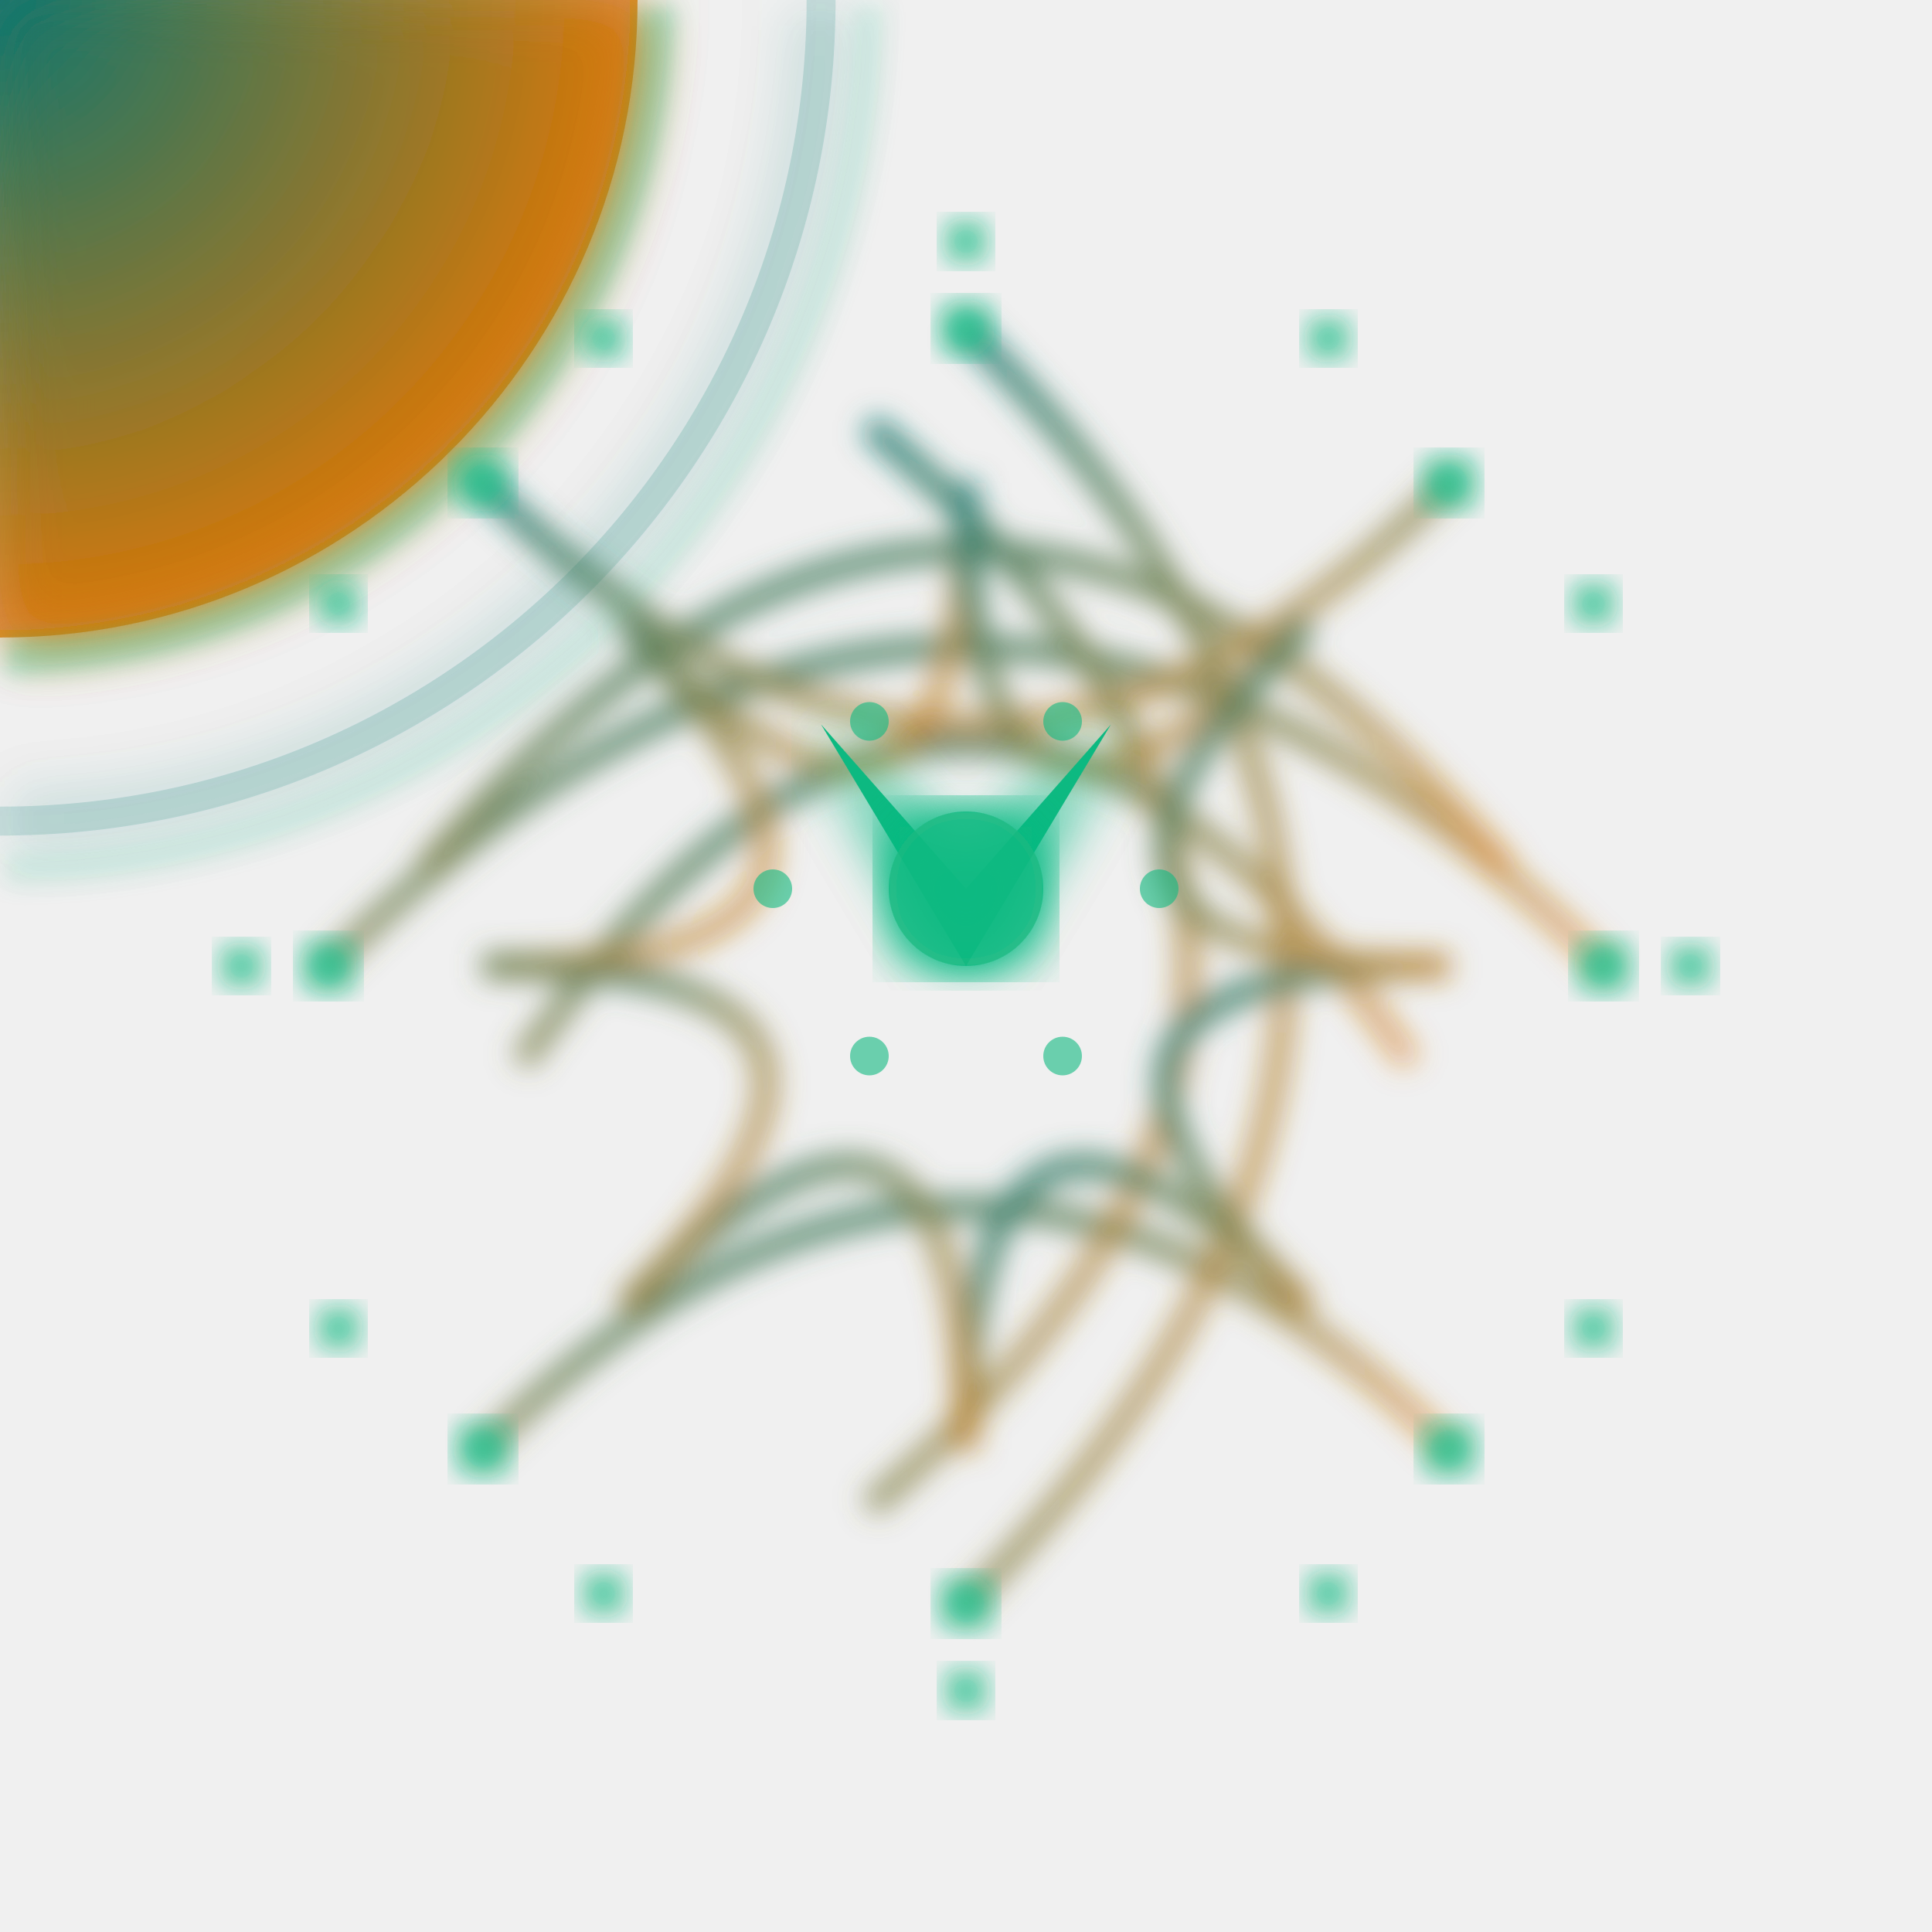
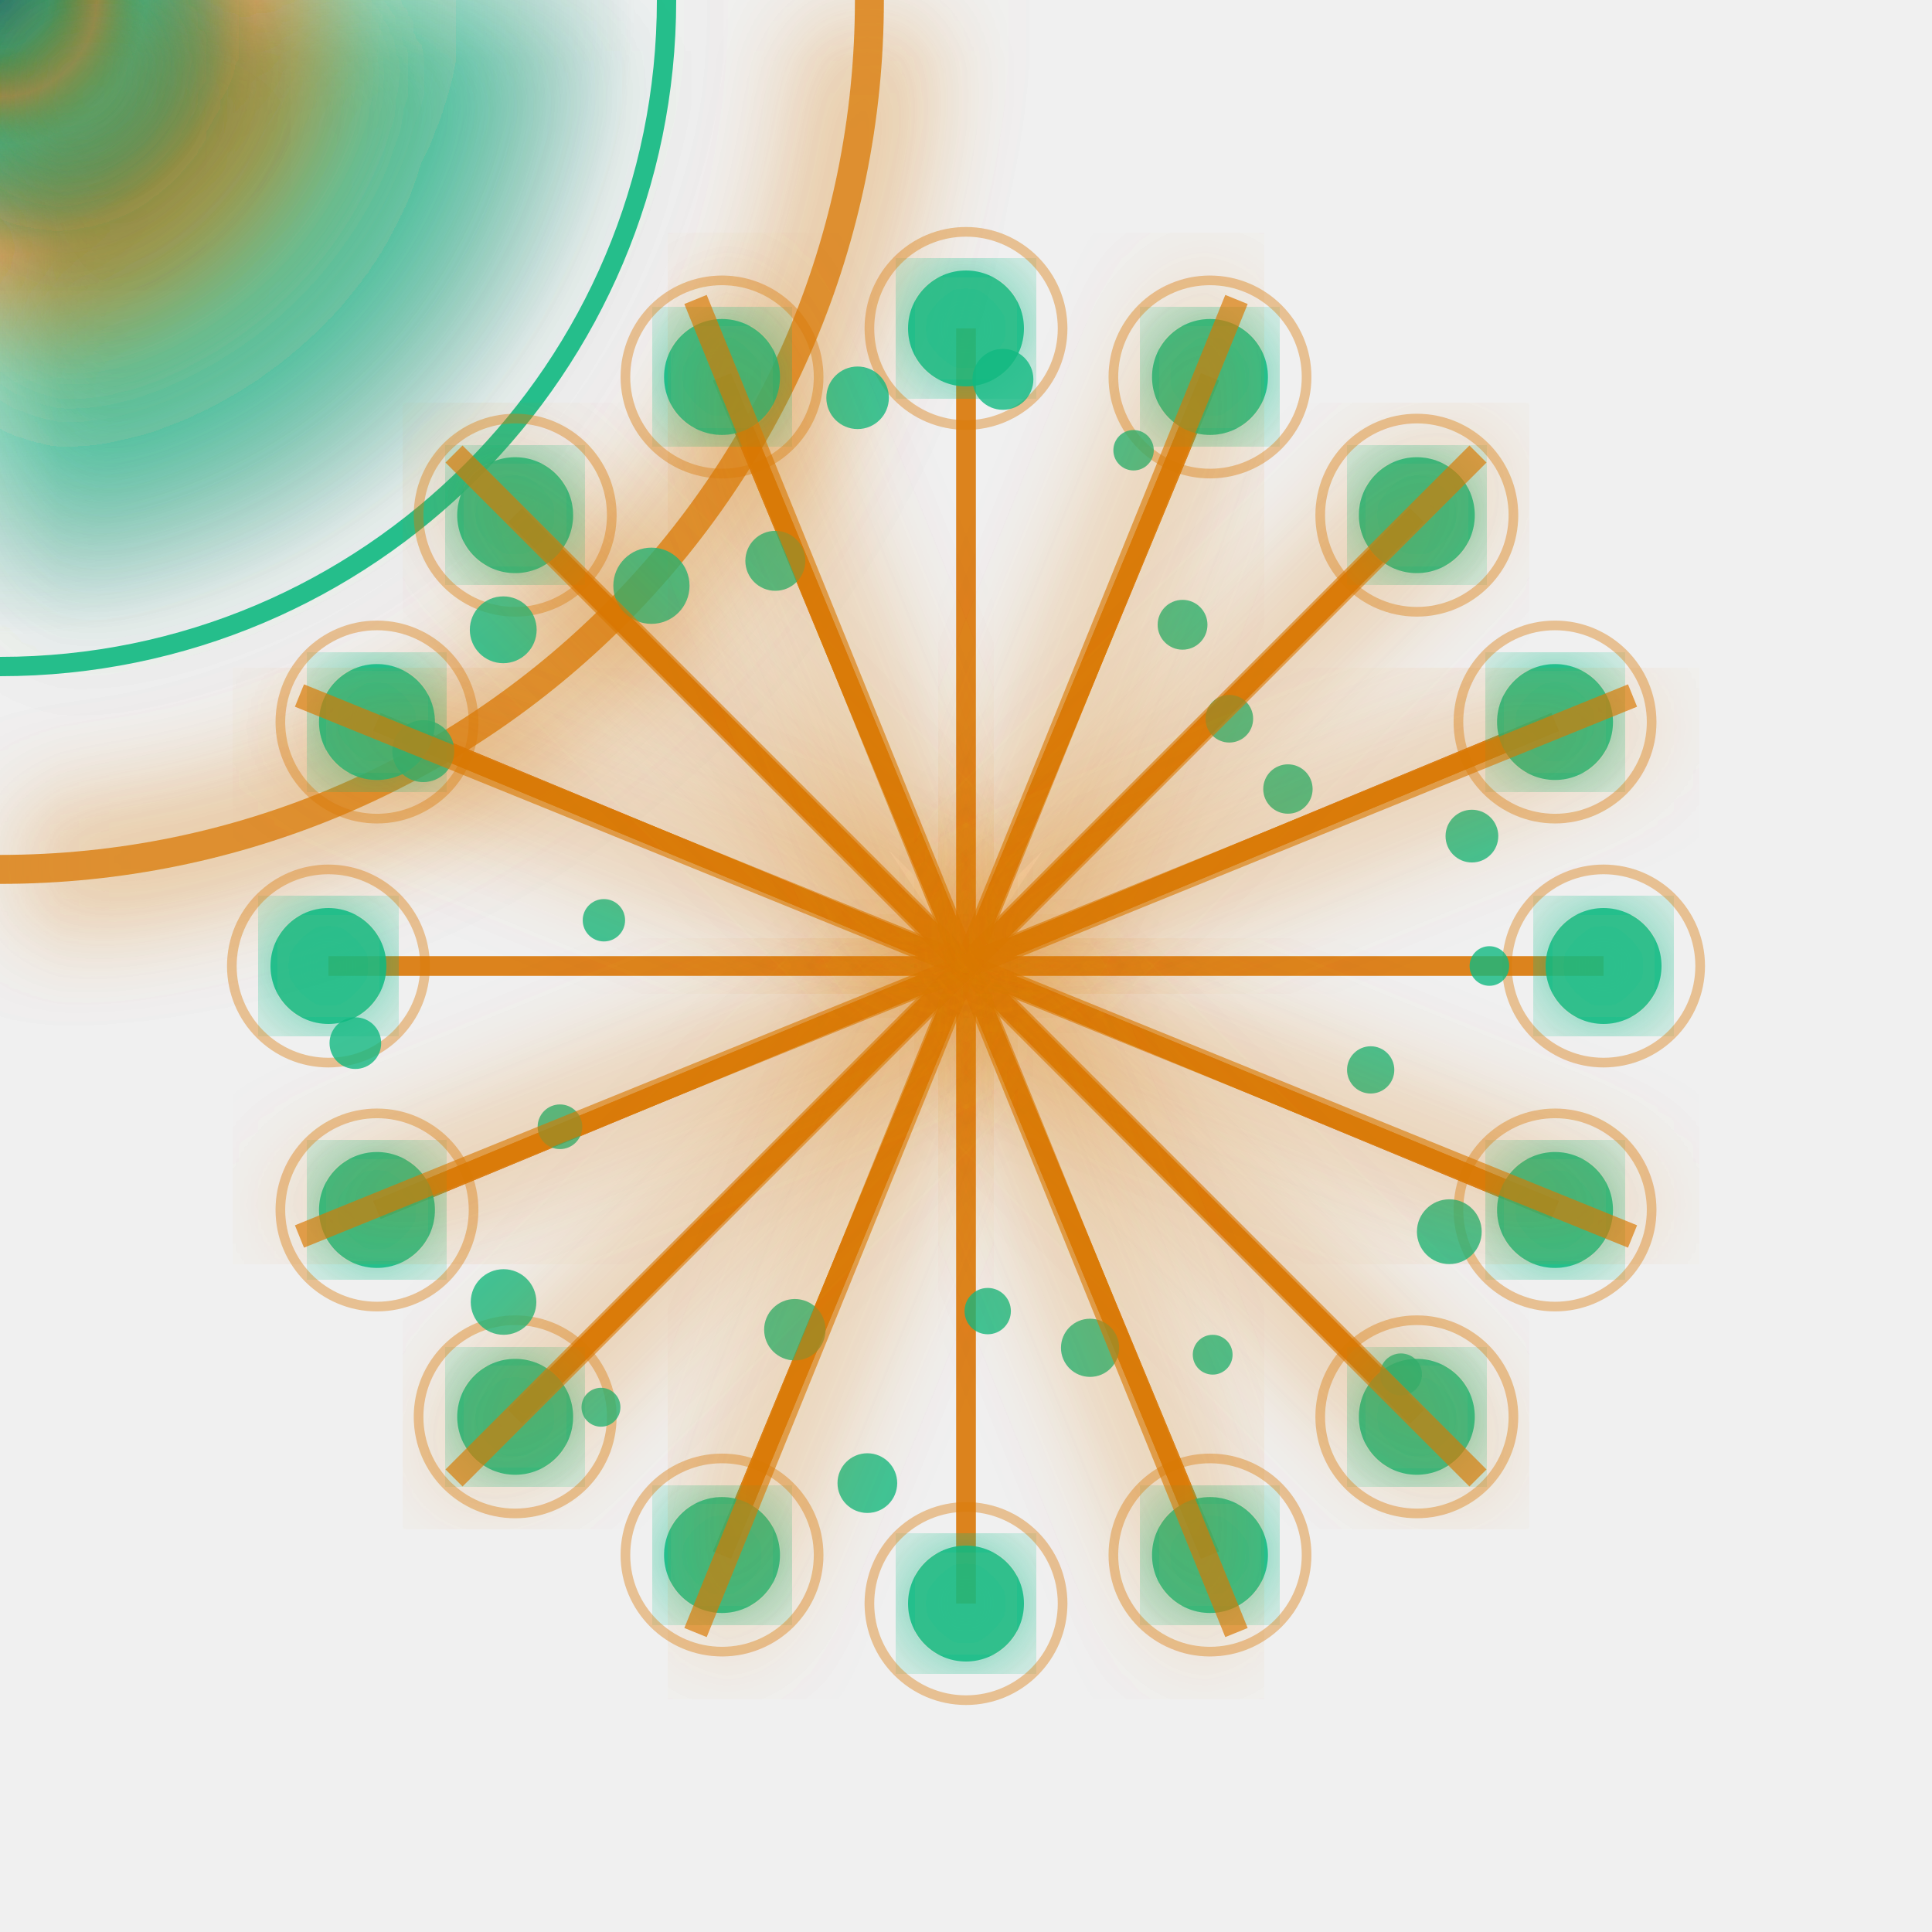
<svg xmlns="http://www.w3.org/2000/svg" baseProfile="full" height="200" version="1.1" viewBox="0 0 200 200" width="200">
  <defs>
-     <radialGradient cx="50%" cy="50%" id="advancedMoonGradient-awakening" r="50%">
+     <radialGradient cx="50%" cy="50%" id="aiMoonGradient-awakening" r="50%">
      <stop offset="0%" stop-color="#0f766e" stop-opacity="1.0" />
-       <stop offset="100%" stop-color="#d97706" stop-opacity="0.8" />
+       <stop offset="20%" stop-color="#059669" stop-opacity="0.8" />
+       <stop offset="40%" stop-color="#d97706" stop-opacity="0.6" />
+       <stop offset="60%" stop-color="#10b981" stop-opacity="0.4" />
+       <stop offset="80%" stop-color="#059669" stop-opacity="0.2" />
+       <stop offset="100%" stop-color="#0f766e" stop-opacity="0.0" />
    </radialGradient>
-     <radialGradient cx="50%" cy="50%" id="borderGradient-awakening" r="50%">
-       <stop offset="0%" stop-color="#10b981" stop-opacity="0.8" />
-       <stop offset="100%" stop-color="#0f766e" stop-opacity="0.2" />
-     </radialGradient>
-     <filter id="mainGlow-awakening">
-       <feGaussianBlur in="SourceGraphic" stdDeviation="3.2" />
+     <filter id="aiMainGlow-awakening">
+       <feGaussianBlur in="SourceGraphic" stdDeviation="6.4" />
      <feMerge>
        <feMergeNode in="SourceGraphic" />
        <feMergeNode />
        <feMergeNode />
      </feMerge>
    </filter>
-     <filter id="detailGlow-awakening">
-       <feGaussianBlur in="SourceGraphic" stdDeviation="1.5" />
+     <filter id="aiTurbulence-awakening">
+       <feTurbulence baseFrequency="0.005" numOctaves="6" seed="42" stitchTiles="stitch" type="fractalNoise" />
    </filter>
-     <filter id="turbulence-awakening">
-       <feTurbulence baseFrequency="0.02" numOctaves="3" seed="1" stitchTiles="stitch" type="fractalNoise" />
-       <feDisplacementMap in="SourceGraphic" in2="SourceGraphic" scale="8" />
-     </filter>
-     <mask id="depthMask-awakening">
+     <mask id="aiDepthMask-awakening">
      <circle cx="0" cy="0" fill="white" r="45%" />
    </mask>
-     <linearGradient id="neuralGradient-awakening" x1="0%" x2="100%" y1="0%" y2="100%">
-       <stop offset="0%" stop-color="#0f766e" stop-opacity="1.0" />
-       <stop offset="100%" stop-color="#d97706" stop-opacity="0.6" />
-     </linearGradient>
+     <pattern height="30" id="aiNeuralPattern-awakening" patternUnits="userSpaceOnUse" width="30" x="0" y="0">
+       <line opacity="0.4" stroke="#d97706" stroke-width="0.8" x1="0" x2="0" y1="0" y2="30" />
+       <line opacity="0.4" stroke="#d97706" stroke-width="0.8" x1="0" x2="30" y1="0" y2="0" />
+       <line opacity="0.4" stroke="#d97706" stroke-width="0.8" x1="5" x2="5" y1="0" y2="30" />
+       <line opacity="0.4" stroke="#d97706" stroke-width="0.8" x1="0" x2="30" y1="5" y2="5" />
+       <line opacity="0.4" stroke="#d97706" stroke-width="0.8" x1="10" x2="10" y1="0" y2="30" />
+       <line opacity="0.4" stroke="#d97706" stroke-width="0.8" x1="0" x2="30" y1="10" y2="10" />
+       <line opacity="0.4" stroke="#d97706" stroke-width="0.8" x1="15" x2="15" y1="0" y2="30" />
+       <line opacity="0.4" stroke="#d97706" stroke-width="0.8" x1="0" x2="30" y1="15" y2="15" />
+       <line opacity="0.4" stroke="#d97706" stroke-width="0.8" x1="20" x2="20" y1="0" y2="30" />
+       <line opacity="0.4" stroke="#d97706" stroke-width="0.8" x1="0" x2="30" y1="20" y2="20" />
+       <line opacity="0.4" stroke="#d97706" stroke-width="0.8" x1="25" x2="25" y1="0" y2="30" />
+       <line opacity="0.4" stroke="#d97706" stroke-width="0.8" x1="0" x2="30" y1="25" y2="25" />
+       <line opacity="0.4" stroke="#d97706" stroke-width="0.8" x1="30" x2="30" y1="0" y2="30" />
+       <line opacity="0.4" stroke="#d97706" stroke-width="0.8" x1="0" x2="30" y1="30" y2="30" />
+     </pattern>
  </defs>
-   <circle cx="0" cy="0" fill="none" filter="url(#mainGlow-awakening)" opacity="0.8" r="85" stroke="url(#borderGradient-awakening)" stroke-width="3">
-     <animate attributeName="opacity" dur="3.333s" repeatCount="indefinite" values="0.8;0.24;0.8" />
-   </circle>
-   <circle cx="0" cy="0" fill="none" filter="url(#detailGlow-awakening)" opacity="0.4" r="90" stroke="#10b981" stroke-width="1">
-     <animate attributeName="r" dur="2.5s" repeatCount="indefinite" values="90;100;90" />
-   </circle>
-   <circle cx="0" cy="0" fill="url(#advancedMoonGradient-awakening)" filter="url(#mainGlow-awakening)" r="66">
-     <animate attributeName="r" dur="2.083s" repeatCount="indefinite" values="66;71.28;66" />
-   </circle>
-   <circle cx="0" cy="0" fill="none" filter="url(#detailGlow-awakening)" opacity="0.6" r="68" stroke="#10b981" stroke-width="2" />
-   <g fill="none" filter="url(#detailGlow-awakening)" opacity="0.9" stroke="url(#neuralGradient-awakening)" stroke-width="2.5">
-     <path d="M34 100 Q100 34 166 100">
-       <animate attributeName="stroke-dashoffset" begin="0.0s" dur="4.167s" repeatCount="indefinite" values="0;-200;0" />
-       <animate attributeName="opacity" begin="0.0s" dur="3.333s" repeatCount="indefinite" values="0.9;0.4;0.9" />
-     </path>
-     <path d="M44 90 Q100 24 156 90">
-       <animate attributeName="stroke-dashoffset" begin="0.3s" dur="4.167s" repeatCount="indefinite" values="0;-200;0" />
-       <animate attributeName="opacity" begin="0.2s" dur="3.333s" repeatCount="indefinite" values="0.9;0.4;0.9" />
-     </path>
-     <path d="M54 110 Q100 44 146 110">
-       <animate attributeName="stroke-dashoffset" begin="0.6s" dur="4.167s" repeatCount="indefinite" values="0;-200;0" />
-       <animate attributeName="opacity" begin="0.4s" dur="3.333s" repeatCount="indefinite" values="0.9;0.4;0.9" />
-     </path>
-     <path d="M50 50 Q100 100 150 50">
-       <animate attributeName="stroke-dashoffset" begin="0.9s" dur="4.167s" repeatCount="indefinite" values="0;-200;0" />
-       <animate attributeName="opacity" begin="0.6s" dur="3.333s" repeatCount="indefinite" values="0.9;0.4;0.9" />
-     </path>
-     <path d="M50 150 Q100 100 150 150">
-       <animate attributeName="stroke-dashoffset" begin="1.2s" dur="4.167s" repeatCount="indefinite" values="0;-200;0" />
-       <animate attributeName="opacity" begin="0.8s" dur="3.333s" repeatCount="indefinite" values="0.9;0.4;0.9" />
-     </path>
-     <path d="M100 34 Q166 100 100 166">
-       <animate attributeName="stroke-dashoffset" begin="1.5s" dur="4.167s" repeatCount="indefinite" values="0;-200;0" />
-       <animate attributeName="opacity" begin="1.0s" dur="3.333s" repeatCount="indefinite" values="0.9;0.4;0.9" />
-     </path>
-     <path d="M90 44 Q156 100 90 156">
-       <animate attributeName="stroke-dashoffset" begin="1.8s" dur="4.167s" repeatCount="indefinite" values="0;-200;0" />
-       <animate attributeName="opacity" begin="1.2s" dur="3.333s" repeatCount="indefinite" values="0.9;0.4;0.9" />
-     </path>
-     <path d="M150.0 100.0 Q100 100 135.355 135.355">
-       <animate attributeName="stroke-dashoffset" begin="2.1s" dur="4.167s" repeatCount="indefinite" values="0;-200;0" />
-       <animate attributeName="opacity" begin="1.4s" dur="3.333s" repeatCount="indefinite" values="0.9;0.4;0.9" />
-     </path>
-     <path d="M135.355 135.355 Q100 100 100.0 150.0">
-       <animate attributeName="stroke-dashoffset" begin="2.4s" dur="4.167s" repeatCount="indefinite" values="0;-200;0" />
-       <animate attributeName="opacity" begin="1.6s" dur="3.333s" repeatCount="indefinite" values="0.9;0.4;0.9" />
-     </path>
-     <path d="M100.0 150.0 Q100 100 64.645 135.355">
-       <animate attributeName="stroke-dashoffset" begin="2.7s" dur="4.167s" repeatCount="indefinite" values="0;-200;0" />
-       <animate attributeName="opacity" begin="1.8s" dur="3.333s" repeatCount="indefinite" values="0.9;0.4;0.9" />
-     </path>
-     <path d="M64.645 135.355 Q100 100 50.0 100.0">
-       <animate attributeName="stroke-dashoffset" begin="3.0s" dur="4.167s" repeatCount="indefinite" values="0;-200;0" />
-       <animate attributeName="opacity" begin="2.0s" dur="3.333s" repeatCount="indefinite" values="0.9;0.4;0.9" />
-     </path>
-     <path d="M50.0 100.0 Q100 100 64.645 64.645">
-       <animate attributeName="stroke-dashoffset" begin="3.3s" dur="4.167s" repeatCount="indefinite" values="0;-200;0" />
-       <animate attributeName="opacity" begin="2.2s" dur="3.333s" repeatCount="indefinite" values="0.9;0.4;0.9" />
-     </path>
-     <path d="M64.645 64.645 Q100 100 100 50.0">
-       <animate attributeName="stroke-dashoffset" begin="3.6s" dur="4.167s" repeatCount="indefinite" values="0;-200;0" />
-       <animate attributeName="opacity" begin="2.4s" dur="3.333s" repeatCount="indefinite" values="0.9;0.4;0.9" />
-     </path>
-     <path d="M100 50.0 Q100 100 135.355 64.645">
-       <animate attributeName="stroke-dashoffset" begin="3.9s" dur="4.167s" repeatCount="indefinite" values="0;-200;0" />
-       <animate attributeName="opacity" begin="2.6s" dur="3.333s" repeatCount="indefinite" values="0.9;0.4;0.9" />
-     </path>
-     <path d="M135.355 64.645 Q100 100 150.0 100">
-       <animate attributeName="stroke-dashoffset" begin="4.2s" dur="4.167s" repeatCount="indefinite" values="0;-200;0" />
-       <animate attributeName="opacity" begin="2.8s" dur="3.333s" repeatCount="indefinite" values="0.9;0.4;0.9" />
-     </path>
+   <circle cx="0" cy="0" fill="url(#aiMoonGradient-awakening)" filter="url(#aiMainGlow-awakening)" r="66" />
+   <circle cx="0" cy="0" fill="none" opacity="0.9" r="69" stroke="#10b981" stroke-width="2" />
+   <circle cx="0" cy="0" fill="none" filter="url(#aiMainGlow-awakening)" opacity="0.8" r="90" stroke="#d97706" stroke-width="3">
+     <animate attributeName="opacity" dur="4.167s" repeatCount="indefinite" values="0.8;0.2;0.8" />
+   </circle>
+   <circle cx="0" cy="0" fill="url(#aiMoonGradient-awakening)" filter="url(#aiMainGlow-awakening)" r="25" />
+   <g filter="url(#aiMainGlow-awakening)" opacity="0.9">
+     <path d="M92 88 L100 96 L108 88 L100 100 Z" fill="white" opacity="0.9" />
  </g>
-   <circle cx="34" cy="100" fill="#10b981" filter="url(#detailGlow-awakening)" opacity="0.8" r="3">
-     <animate attributeName="opacity" begin="0.0s" dur="1.667s" repeatCount="indefinite" values="0.8;1.0;0.8" />
-   </circle>
-   <circle cx="166" cy="100" fill="#10b981" filter="url(#detailGlow-awakening)" opacity="0.8" r="3">
-     <animate attributeName="opacity" begin="0.2s" dur="1.667s" repeatCount="indefinite" values="0.8;1.0;0.8" />
-   </circle>
-   <circle cx="100" cy="34" fill="#10b981" filter="url(#detailGlow-awakening)" opacity="0.8" r="3">
-     <animate attributeName="opacity" begin="0.4s" dur="1.667s" repeatCount="indefinite" values="0.8;1.0;0.8" />
-   </circle>
-   <circle cx="100" cy="166" fill="#10b981" filter="url(#detailGlow-awakening)" opacity="0.8" r="3">
-     <animate attributeName="opacity" begin="0.6s" dur="1.667s" repeatCount="indefinite" values="0.8;1.0;0.8" />
-   </circle>
-   <circle cx="50" cy="50" fill="#10b981" filter="url(#detailGlow-awakening)" opacity="0.8" r="3">
-     <animate attributeName="opacity" begin="0.8s" dur="1.667s" repeatCount="indefinite" values="0.8;1.0;0.8" />
-   </circle>
-   <circle cx="150" cy="50" fill="#10b981" filter="url(#detailGlow-awakening)" opacity="0.8" r="3">
-     <animate attributeName="opacity" begin="1.0s" dur="1.667s" repeatCount="indefinite" values="0.8;1.0;0.8" />
-   </circle>
-   <circle cx="50" cy="150" fill="#10b981" filter="url(#detailGlow-awakening)" opacity="0.8" r="3">
-     <animate attributeName="opacity" begin="1.2s" dur="1.667s" repeatCount="indefinite" values="0.8;1.0;0.8" />
-   </circle>
-   <circle cx="150" cy="150" fill="#10b981" filter="url(#detailGlow-awakening)" opacity="0.8" r="3">
-     <animate attributeName="opacity" begin="1.4s" dur="1.667s" repeatCount="indefinite" values="0.8;1.0;0.8" />
-   </circle>
-   <g>
-     <path d="M85 75 L100 92 L115 75 L100 100 Z" fill="#10b981" filter="url(#mainGlow-awakening)">
-       <animate attributeName="opacity" dur="1.667s" repeatCount="indefinite" values="0.9;1.0;0.9" />
-     </path>
-     <circle cx="100" cy="92" fill="#10b981" filter="url(#mainGlow-awakening)" opacity="0.9" r="8">
-       <animate attributeName="r" dur="2.083s" repeatCount="indefinite" values="8;12;8" />
-     </circle>
-     <g>
-       <circle cx="120.0" cy="92.0" fill="#10b981" opacity="0.6" r="2">
-         <animate attributeName="opacity" begin="0.0s" dur="2.5s" repeatCount="indefinite" values="0.6;1.0;0.6" />
-       </circle>
-       <circle cx="110.0" cy="109.321" fill="#10b981" opacity="0.6" r="2">
-         <animate attributeName="opacity" begin="0.3s" dur="2.5s" repeatCount="indefinite" values="0.6;1.0;0.6" />
-       </circle>
-       <circle cx="90.0" cy="109.321" fill="#10b981" opacity="0.6" r="2">
-         <animate attributeName="opacity" begin="0.6s" dur="2.5s" repeatCount="indefinite" values="0.6;1.0;0.6" />
-       </circle>
-       <circle cx="80.0" cy="92.0" fill="#10b981" opacity="0.6" r="2">
-         <animate attributeName="opacity" begin="0.9s" dur="2.5s" repeatCount="indefinite" values="0.6;1.0;0.6" />
-       </circle>
-       <circle cx="90" cy="74.679" fill="#10b981" opacity="0.6" r="2">
-         <animate attributeName="opacity" begin="1.2s" dur="2.5s" repeatCount="indefinite" values="0.6;1.0;0.6" />
-       </circle>
-       <circle cx="110.0" cy="74.679" fill="#10b981" opacity="0.6" r="2">
-         <animate attributeName="opacity" begin="1.5s" dur="2.5s" repeatCount="indefinite" values="0.6;1.0;0.6" />
-       </circle>
-     </g>
+   <g fill="none" opacity="0.9" stroke="#d97706" stroke-width="2">
+     <path d="M166.0,100.0 L34.0,100" />
+     <path d="M160.976,125.257 L39.024,74.743" />
+     <path d="M146.669,146.669 L53.331,53.331" />
+     <path d="M125.257,160.976 L74.743,39.024" />
+     <path d="M100.0,166.0 L100,34.0" />
+     <path d="M74.743,160.976 L125.257,39.024" />
+     <path d="M53.331,146.669 L146.669,53.331" />
+     <path d="M39.024,125.257 L160.976,74.743" />
+     <path d="M34.0,100 L166.0,100" />
+     <path d="M39.024,74.743 L160.976,125.257" />
+     <path d="M53.331,53.331 L146.669,146.669" />
+     <path d="M74.743,39.024 L125.257,160.976" />
+     <path d="M100,34.0 L100,166.0" />
+     <path d="M125.257,39.024 L74.743,160.976" />
+     <path d="M146.669,53.331 L53.331,146.669" />
+     <path d="M160.976,74.743 L39.024,125.257" />
  </g>
-   <circle cx="175.0" cy="100.0" fill="#10b981" filter="url(#detailGlow-awakening)" opacity="0.7" r="2.5">
-     <animate attributeName="opacity" begin="0.0s" dur="2.083s" repeatCount="indefinite" values="0.7;1.0;0.7" />
-     <animate attributeName="cx" begin="0.0s" dur="3.333s" repeatCount="indefinite" values="175.0;179.33;175.0" />
-     <animate attributeName="cy" begin="0.0s" dur="3.333s" repeatCount="indefinite" values="100.0;102.5;100.0" />
-   </circle>
-   <circle cx="164.952" cy="137.5" fill="#10b981" filter="url(#detailGlow-awakening)" opacity="0.7" r="2.5">
-     <animate attributeName="opacity" begin="0.2s" dur="2.083s" repeatCount="indefinite" values="0.7;1.0;0.7" />
-     <animate attributeName="cx" begin="0.1s" dur="3.333s" repeatCount="indefinite" values="164.952;167.452;164.952" />
-     <animate attributeName="cy" begin="0.1s" dur="3.333s" repeatCount="indefinite" values="137.5;141.83;137.5" />
-   </circle>
-   <circle cx="137.5" cy="164.952" fill="#10b981" filter="url(#detailGlow-awakening)" opacity="0.7" r="2.5">
-     <animate attributeName="opacity" begin="0.4s" dur="2.083s" repeatCount="indefinite" values="0.7;1.0;0.7" />
-     <animate attributeName="cx" begin="0.2s" dur="3.333s" repeatCount="indefinite" values="137.5;137.5;137.5" />
-     <animate attributeName="cy" begin="0.2s" dur="3.333s" repeatCount="indefinite" values="164.952;169.952;164.952" />
-   </circle>
-   <circle cx="100.0" cy="175.0" fill="#10b981" filter="url(#detailGlow-awakening)" opacity="0.7" r="2.5">
-     <animate attributeName="opacity" begin="0.6s" dur="2.083s" repeatCount="indefinite" values="0.7;1.0;0.7" />
-     <animate attributeName="cx" begin="0.3s" dur="3.333s" repeatCount="indefinite" values="100.0;97.5;100.0" />
-     <animate attributeName="cy" begin="0.3s" dur="3.333s" repeatCount="indefinite" values="175.0;179.33;175.0" />
-   </circle>
-   <circle cx="62.5" cy="164.952" fill="#10b981" filter="url(#detailGlow-awakening)" opacity="0.7" r="2.5">
-     <animate attributeName="opacity" begin="0.8s" dur="2.083s" repeatCount="indefinite" values="0.7;1.0;0.7" />
-     <animate attributeName="cx" begin="0.4s" dur="3.333s" repeatCount="indefinite" values="62.5;58.17;62.5" />
-     <animate attributeName="cy" begin="0.4s" dur="3.333s" repeatCount="indefinite" values="164.952;167.452;164.952" />
-   </circle>
-   <circle cx="35.048" cy="137.5" fill="#10b981" filter="url(#detailGlow-awakening)" opacity="0.7" r="2.5">
-     <animate attributeName="opacity" begin="1.0s" dur="2.083s" repeatCount="indefinite" values="0.7;1.0;0.7" />
-     <animate attributeName="cx" begin="0.5s" dur="3.333s" repeatCount="indefinite" values="35.048;30.048;35.048" />
-     <animate attributeName="cy" begin="0.5s" dur="3.333s" repeatCount="indefinite" values="137.5;137.5;137.5" />
-   </circle>
-   <circle cx="25.0" cy="100" fill="#10b981" filter="url(#detailGlow-awakening)" opacity="0.7" r="2.5">
-     <animate attributeName="opacity" begin="1.2s" dur="2.083s" repeatCount="indefinite" values="0.7;1.0;0.7" />
-     <animate attributeName="cx" begin="0.6s" dur="3.333s" repeatCount="indefinite" values="25.0;20.67;25.0" />
-     <animate attributeName="cy" begin="0.6s" dur="3.333s" repeatCount="indefinite" values="100;97.5;100" />
-   </circle>
-   <circle cx="35.048" cy="62.5" fill="#10b981" filter="url(#detailGlow-awakening)" opacity="0.7" r="2.5">
-     <animate attributeName="opacity" begin="1.4s" dur="2.083s" repeatCount="indefinite" values="0.7;1.0;0.7" />
-     <animate attributeName="cx" begin="0.7s" dur="3.333s" repeatCount="indefinite" values="35.048;32.548;35.048" />
-     <animate attributeName="cy" begin="0.7s" dur="3.333s" repeatCount="indefinite" values="62.5;58.17;62.5" />
-   </circle>
-   <circle cx="62.5" cy="35.048" fill="#10b981" filter="url(#detailGlow-awakening)" opacity="0.7" r="2.5">
-     <animate attributeName="opacity" begin="1.6s" dur="2.083s" repeatCount="indefinite" values="0.7;1.0;0.7" />
-     <animate attributeName="cx" begin="0.8s" dur="3.333s" repeatCount="indefinite" values="62.5;62.5;62.5" />
-     <animate attributeName="cy" begin="0.8s" dur="3.333s" repeatCount="indefinite" values="35.048;30.048;35.048" />
-   </circle>
-   <circle cx="100" cy="25.0" fill="#10b981" filter="url(#detailGlow-awakening)" opacity="0.7" r="2.5">
-     <animate attributeName="opacity" begin="1.8s" dur="2.083s" repeatCount="indefinite" values="0.7;1.0;0.7" />
-     <animate attributeName="cx" begin="0.9s" dur="3.333s" repeatCount="indefinite" values="100;102.5;100" />
-     <animate attributeName="cy" begin="0.9s" dur="3.333s" repeatCount="indefinite" values="25.0;20.67;25.0" />
-   </circle>
-   <circle cx="137.5" cy="35.048" fill="#10b981" filter="url(#detailGlow-awakening)" opacity="0.7" r="2.5">
-     <animate attributeName="opacity" begin="2.0s" dur="2.083s" repeatCount="indefinite" values="0.7;1.0;0.7" />
-     <animate attributeName="cx" begin="1.0s" dur="3.333s" repeatCount="indefinite" values="137.5;141.83;137.5" />
-     <animate attributeName="cy" begin="1.0s" dur="3.333s" repeatCount="indefinite" values="35.048;32.548;35.048" />
-   </circle>
-   <circle cx="164.952" cy="62.5" fill="#10b981" filter="url(#detailGlow-awakening)" opacity="0.7" r="2.5">
-     <animate attributeName="opacity" begin="2.2s" dur="2.083s" repeatCount="indefinite" values="0.7;1.0;0.7" />
-     <animate attributeName="cx" begin="1.1s" dur="3.333s" repeatCount="indefinite" values="164.952;169.952;164.952" />
-     <animate attributeName="cy" begin="1.1s" dur="3.333s" repeatCount="indefinite" values="62.5;62.5;62.5" />
-   </circle>
+   <circle cx="166.0" cy="100.0" fill="#10b981" filter="url(#aiMainGlow-awakening)" opacity="0.9" r="6" />
+   <circle cx="166.0" cy="100.0" fill="none" opacity="0.4" r="10" stroke="#d97706" stroke-width="1" />
+   <circle cx="160.976" cy="125.257" fill="#10b981" filter="url(#aiMainGlow-awakening)" opacity="0.9" r="6" />
+   <circle cx="160.976" cy="125.257" fill="none" opacity="0.4" r="10" stroke="#d97706" stroke-width="1" />
+   <circle cx="146.669" cy="146.669" fill="#10b981" filter="url(#aiMainGlow-awakening)" opacity="0.9" r="6" />
+   <circle cx="146.669" cy="146.669" fill="none" opacity="0.4" r="10" stroke="#d97706" stroke-width="1" />
+   <circle cx="125.257" cy="160.976" fill="#10b981" filter="url(#aiMainGlow-awakening)" opacity="0.9" r="6" />
+   <circle cx="125.257" cy="160.976" fill="none" opacity="0.4" r="10" stroke="#d97706" stroke-width="1" />
+   <circle cx="100.0" cy="166.0" fill="#10b981" filter="url(#aiMainGlow-awakening)" opacity="0.9" r="6" />
+   <circle cx="100.0" cy="166.0" fill="none" opacity="0.4" r="10" stroke="#d97706" stroke-width="1" />
+   <circle cx="74.743" cy="160.976" fill="#10b981" filter="url(#aiMainGlow-awakening)" opacity="0.9" r="6" />
+   <circle cx="74.743" cy="160.976" fill="none" opacity="0.4" r="10" stroke="#d97706" stroke-width="1" />
+   <circle cx="53.331" cy="146.669" fill="#10b981" filter="url(#aiMainGlow-awakening)" opacity="0.9" r="6" />
+   <circle cx="53.331" cy="146.669" fill="none" opacity="0.4" r="10" stroke="#d97706" stroke-width="1" />
+   <circle cx="39.024" cy="125.257" fill="#10b981" filter="url(#aiMainGlow-awakening)" opacity="0.9" r="6" />
+   <circle cx="39.024" cy="125.257" fill="none" opacity="0.4" r="10" stroke="#d97706" stroke-width="1" />
+   <circle cx="34.0" cy="100" fill="#10b981" filter="url(#aiMainGlow-awakening)" opacity="0.9" r="6" />
+   <circle cx="34.0" cy="100" fill="none" opacity="0.4" r="10" stroke="#d97706" stroke-width="1" />
+   <circle cx="39.024" cy="74.743" fill="#10b981" filter="url(#aiMainGlow-awakening)" opacity="0.9" r="6" />
+   <circle cx="39.024" cy="74.743" fill="none" opacity="0.4" r="10" stroke="#d97706" stroke-width="1" />
+   <circle cx="53.331" cy="53.331" fill="#10b981" filter="url(#aiMainGlow-awakening)" opacity="0.9" r="6" />
+   <circle cx="53.331" cy="53.331" fill="none" opacity="0.4" r="10" stroke="#d97706" stroke-width="1" />
+   <circle cx="74.743" cy="39.024" fill="#10b981" filter="url(#aiMainGlow-awakening)" opacity="0.9" r="6" />
+   <circle cx="74.743" cy="39.024" fill="none" opacity="0.4" r="10" stroke="#d97706" stroke-width="1" />
+   <circle cx="100" cy="34.0" fill="#10b981" filter="url(#aiMainGlow-awakening)" opacity="0.9" r="6" />
+   <circle cx="100" cy="34.0" fill="none" opacity="0.4" r="10" stroke="#d97706" stroke-width="1" />
+   <circle cx="125.257" cy="39.024" fill="#10b981" filter="url(#aiMainGlow-awakening)" opacity="0.9" r="6" />
+   <circle cx="125.257" cy="39.024" fill="none" opacity="0.4" r="10" stroke="#d97706" stroke-width="1" />
+   <circle cx="146.669" cy="53.331" fill="#10b981" filter="url(#aiMainGlow-awakening)" opacity="0.9" r="6" />
+   <circle cx="146.669" cy="53.331" fill="none" opacity="0.4" r="10" stroke="#d97706" stroke-width="1" />
+   <circle cx="160.976" cy="74.743" fill="#10b981" filter="url(#aiMainGlow-awakening)" opacity="0.9" r="6" />
+   <circle cx="160.976" cy="74.743" fill="none" opacity="0.4" r="10" stroke="#d97706" stroke-width="1" />
+   <circle cx="154.183" cy="100.0" fill="#10b981" opacity="0.8" r="2.05">
+     <animate attributeName="opacity" begin="0.0s" dur="2.5s" repeatCount="indefinite" values="0.8;0.2;0.8" />
+   </circle>
+   <circle cx="141.892" cy="110.756" fill="#10b981" opacity="0.8" r="2.446">
+     <animate attributeName="opacity" begin="0.1s" dur="2.5s" repeatCount="indefinite" values="0.8;0.2;0.8" />
+   </circle>
+   <circle cx="150.032" cy="127.505" fill="#10b981" opacity="0.8" r="3.353">
+     <animate attributeName="opacity" begin="0.2s" dur="2.5s" repeatCount="indefinite" values="0.8;0.2;0.8" />
+   </circle>
+   <circle cx="145.025" cy="142.281" fill="#10b981" opacity="0.8" r="2.174">
+     <animate attributeName="opacity" begin="0.3s" dur="2.5s" repeatCount="indefinite" values="0.8;0.2;0.8" />
+   </circle>
+   <circle cx="125.536" cy="140.239" fill="#10b981" opacity="0.8" r="2.06">
+     <animate attributeName="opacity" begin="0.4s" dur="2.5s" repeatCount="indefinite" values="0.8;0.2;0.8" />
+   </circle>
+   <circle cx="112.842" cy="139.525" fill="#10b981" opacity="0.8" r="3.011">
+     <animate attributeName="opacity" begin="0.5s" dur="2.5s" repeatCount="indefinite" values="0.8;0.2;0.8" />
+   </circle>
+   <circle cx="102.248" cy="135.725" fill="#10b981" opacity="0.8" r="2.398">
+     <animate attributeName="opacity" begin="0.6s" dur="2.5s" repeatCount="indefinite" values="0.8;0.2;0.8" />
+   </circle>
+   <circle cx="89.788" cy="153.531" fill="#10b981" opacity="0.8" r="3.09">
+     <animate attributeName="opacity" begin="0.7s" dur="2.5s" repeatCount="indefinite" values="0.8;0.2;0.8" />
+   </circle>
+   <circle cx="82.282" cy="137.653" fill="#10b981" opacity="0.8" r="3.179">
+     <animate attributeName="opacity" begin="0.8s" dur="2.5s" repeatCount="indefinite" values="0.8;0.2;0.8" />
+   </circle>
+   <circle cx="62.212" cy="145.678" fill="#10b981" opacity="0.8" r="2.013">
+     <animate attributeName="opacity" begin="0.9s" dur="2.5s" repeatCount="indefinite" values="0.8;0.2;0.8" />
+   </circle>
+   <circle cx="52.127" cy="134.782" fill="#10b981" opacity="0.8" r="3.396">
+     <animate attributeName="opacity" begin="1.0s" dur="2.5s" repeatCount="indefinite" values="0.8;0.2;0.8" />
+   </circle>
+   <circle cx="57.967" cy="116.642" fill="#10b981" opacity="0.8" r="2.311">
+     <animate attributeName="opacity" begin="1.1s" dur="2.5s" repeatCount="indefinite" values="0.8;0.2;0.8" />
+   </circle>
+   <circle cx="36.786" cy="107.986" fill="#10b981" opacity="0.8" r="2.673">
+     <animate attributeName="opacity" begin="1.2s" dur="2.5s" repeatCount="indefinite" values="0.8;0.2;0.8" />
+   </circle>
+   <circle cx="62.516" cy="95.265" fill="#10b981" opacity="0.8" r="2.193">
+     <animate attributeName="opacity" begin="1.3s" dur="2.5s" repeatCount="indefinite" values="0.8;0.2;0.8" />
+   </circle>
+   <circle cx="43.818" cy="77.756" fill="#10b981" opacity="0.8" r="3.207">
+     <animate attributeName="opacity" begin="1.4s" dur="2.5s" repeatCount="indefinite" values="0.8;0.2;0.8" />
+   </circle>
+   <circle cx="52.095" cy="65.195" fill="#10b981" opacity="0.8" r="3.459">
+     <animate attributeName="opacity" begin="1.5s" dur="2.5s" repeatCount="indefinite" values="0.8;0.2;0.8" />
+   </circle>
+   <circle cx="67.436" cy="60.637" fill="#10b981" opacity="0.8" r="3.946">
+     <animate attributeName="opacity" begin="1.6s" dur="2.5s" repeatCount="indefinite" values="0.8;0.2;0.8" />
+   </circle>
+   <circle cx="80.263" cy="58.056" fill="#10b981" opacity="0.8" r="3.104">
+     <animate attributeName="opacity" begin="1.7s" dur="2.5s" repeatCount="indefinite" values="0.8;0.2;0.8" />
+   </circle>
+   <circle cx="88.779" cy="41.179" fill="#10b981" opacity="0.8" r="3.237">
+     <animate attributeName="opacity" begin="1.8s" dur="2.5s" repeatCount="indefinite" values="0.8;0.2;0.8" />
+   </circle>
+   <circle cx="103.821" cy="39.269" fill="#10b981" opacity="0.8" r="3.155">
+     <animate attributeName="opacity" begin="1.9s" dur="2.5s" repeatCount="indefinite" values="0.8;0.2;0.8" />
+   </circle>
+   <circle cx="117.347" cy="46.61" fill="#10b981" opacity="0.8" r="2.092">
+     <animate attributeName="opacity" begin="2.0s" dur="2.5s" repeatCount="indefinite" values="0.8;0.2;0.8" />
+   </circle>
+   <circle cx="122.417" cy="64.676" fill="#10b981" opacity="0.8" r="2.579">
+     <animate attributeName="opacity" begin="2.1s" dur="2.5s" repeatCount="indefinite" values="0.8;0.2;0.8" />
+   </circle>
+   <circle cx="127.259" cy="74.402" fill="#10b981" opacity="0.8" r="2.466">
+     <animate attributeName="opacity" begin="2.2s" dur="2.5s" repeatCount="indefinite" values="0.8;0.2;0.8" />
+   </circle>
+   <circle cx="133.326" cy="81.679" fill="#10b981" opacity="0.8" r="2.556">
+     <animate attributeName="opacity" begin="2.3s" dur="2.5s" repeatCount="indefinite" values="0.8;0.2;0.8" />
+   </circle>
+   <circle cx="152.372" cy="86.553" fill="#10b981" opacity="0.8" r="2.73">
+     <animate attributeName="opacity" begin="2.4s" dur="2.5s" repeatCount="indefinite" values="0.8;0.2;0.8" />
+   </circle>
+   <line filter="url(#aiMainGlow-awakening)" opacity="0.7" stroke="#d97706" stroke-width="2.5" x1="100" x2="175" y1="100" y2="100">
+     <animate attributeName="opacity" begin="0.0s" dur="3.333s" repeatCount="indefinite" values="0.7;0.3;0.7" />
+   </line>
+   <line filter="url(#aiMainGlow-awakening)" opacity="0.7" stroke="#d97706" stroke-width="2.5" x1="100" x2="169" y1="100" y2="128">
+     <animate attributeName="opacity" begin="0.15s" dur="3.333s" repeatCount="indefinite" values="0.7;0.3;0.7" />
+   </line>
+   <line filter="url(#aiMainGlow-awakening)" opacity="0.7" stroke="#d97706" stroke-width="2.5" x1="100" x2="153" y1="100" y2="153">
+     <animate attributeName="opacity" begin="0.3s" dur="3.333s" repeatCount="indefinite" values="0.7;0.3;0.7" />
+   </line>
+   <line filter="url(#aiMainGlow-awakening)" opacity="0.7" stroke="#d97706" stroke-width="2.5" x1="100" x2="128" y1="100" y2="169">
+     <animate attributeName="opacity" begin="0.45s" dur="3.333s" repeatCount="indefinite" values="0.7;0.3;0.7" />
+   </line>
+   <line filter="url(#aiMainGlow-awakening)" opacity="0.7" stroke="#d97706" stroke-width="2.5" x1="100" x2="100" y1="100" y2="175">
+     <animate attributeName="opacity" begin="0.6s" dur="3.333s" repeatCount="indefinite" values="0.7;0.3;0.7" />
+   </line>
+   <line filter="url(#aiMainGlow-awakening)" opacity="0.7" stroke="#d97706" stroke-width="2.5" x1="100" x2="72" y1="100" y2="169">
+     <animate attributeName="opacity" begin="0.75s" dur="3.333s" repeatCount="indefinite" values="0.7;0.3;0.7" />
+   </line>
+   <line filter="url(#aiMainGlow-awakening)" opacity="0.7" stroke="#d97706" stroke-width="2.5" x1="100" x2="47" y1="100" y2="153">
+     <animate attributeName="opacity" begin="0.9s" dur="3.333s" repeatCount="indefinite" values="0.7;0.3;0.7" />
+   </line>
+   <line filter="url(#aiMainGlow-awakening)" opacity="0.7" stroke="#d97706" stroke-width="2.5" x1="100" x2="31" y1="100" y2="128">
+     <animate attributeName="opacity" begin="1.05s" dur="3.333s" repeatCount="indefinite" values="0.7;0.3;0.7" />
+   </line>
+   <line filter="url(#aiMainGlow-awakening)" opacity="0.7" stroke="#d97706" stroke-width="2.5" x1="100" x2="25" y1="100" y2="100">
+     <animate attributeName="opacity" begin="1.2s" dur="3.333s" repeatCount="indefinite" values="0.7;0.3;0.7" />
+   </line>
+   <line filter="url(#aiMainGlow-awakening)" opacity="0.7" stroke="#d97706" stroke-width="2.5" x1="100" x2="31" y1="100" y2="72">
+     <animate attributeName="opacity" begin="1.35s" dur="3.333s" repeatCount="indefinite" values="0.7;0.3;0.7" />
+   </line>
+   <line filter="url(#aiMainGlow-awakening)" opacity="0.7" stroke="#d97706" stroke-width="2.5" x1="100" x2="47" y1="100" y2="47">
+     <animate attributeName="opacity" begin="1.5s" dur="3.333s" repeatCount="indefinite" values="0.7;0.3;0.7" />
+   </line>
+   <line filter="url(#aiMainGlow-awakening)" opacity="0.7" stroke="#d97706" stroke-width="2.5" x1="100" x2="72" y1="100" y2="31">
+     <animate attributeName="opacity" begin="1.65s" dur="3.333s" repeatCount="indefinite" values="0.7;0.3;0.7" />
+   </line>
+   <line filter="url(#aiMainGlow-awakening)" opacity="0.7" stroke="#d97706" stroke-width="2.5" x1="100" x2="100" y1="100" y2="25">
+     <animate attributeName="opacity" begin="1.8s" dur="3.333s" repeatCount="indefinite" values="0.7;0.3;0.7" />
+   </line>
+   <line filter="url(#aiMainGlow-awakening)" opacity="0.7" stroke="#d97706" stroke-width="2.5" x1="100" x2="128" y1="100" y2="31">
+     <animate attributeName="opacity" begin="1.95s" dur="3.333s" repeatCount="indefinite" values="0.7;0.3;0.7" />
+   </line>
+   <line filter="url(#aiMainGlow-awakening)" opacity="0.7" stroke="#d97706" stroke-width="2.5" x1="100" x2="153" y1="100" y2="47">
+     <animate attributeName="opacity" begin="2.1s" dur="3.333s" repeatCount="indefinite" values="0.7;0.3;0.7" />
+   </line>
+   <line filter="url(#aiMainGlow-awakening)" opacity="0.7" stroke="#d97706" stroke-width="2.5" x1="100" x2="169" y1="100" y2="72">
+     <animate attributeName="opacity" begin="2.25s" dur="3.333s" repeatCount="indefinite" values="0.7;0.3;0.7" />
+   </line>
</svg>
